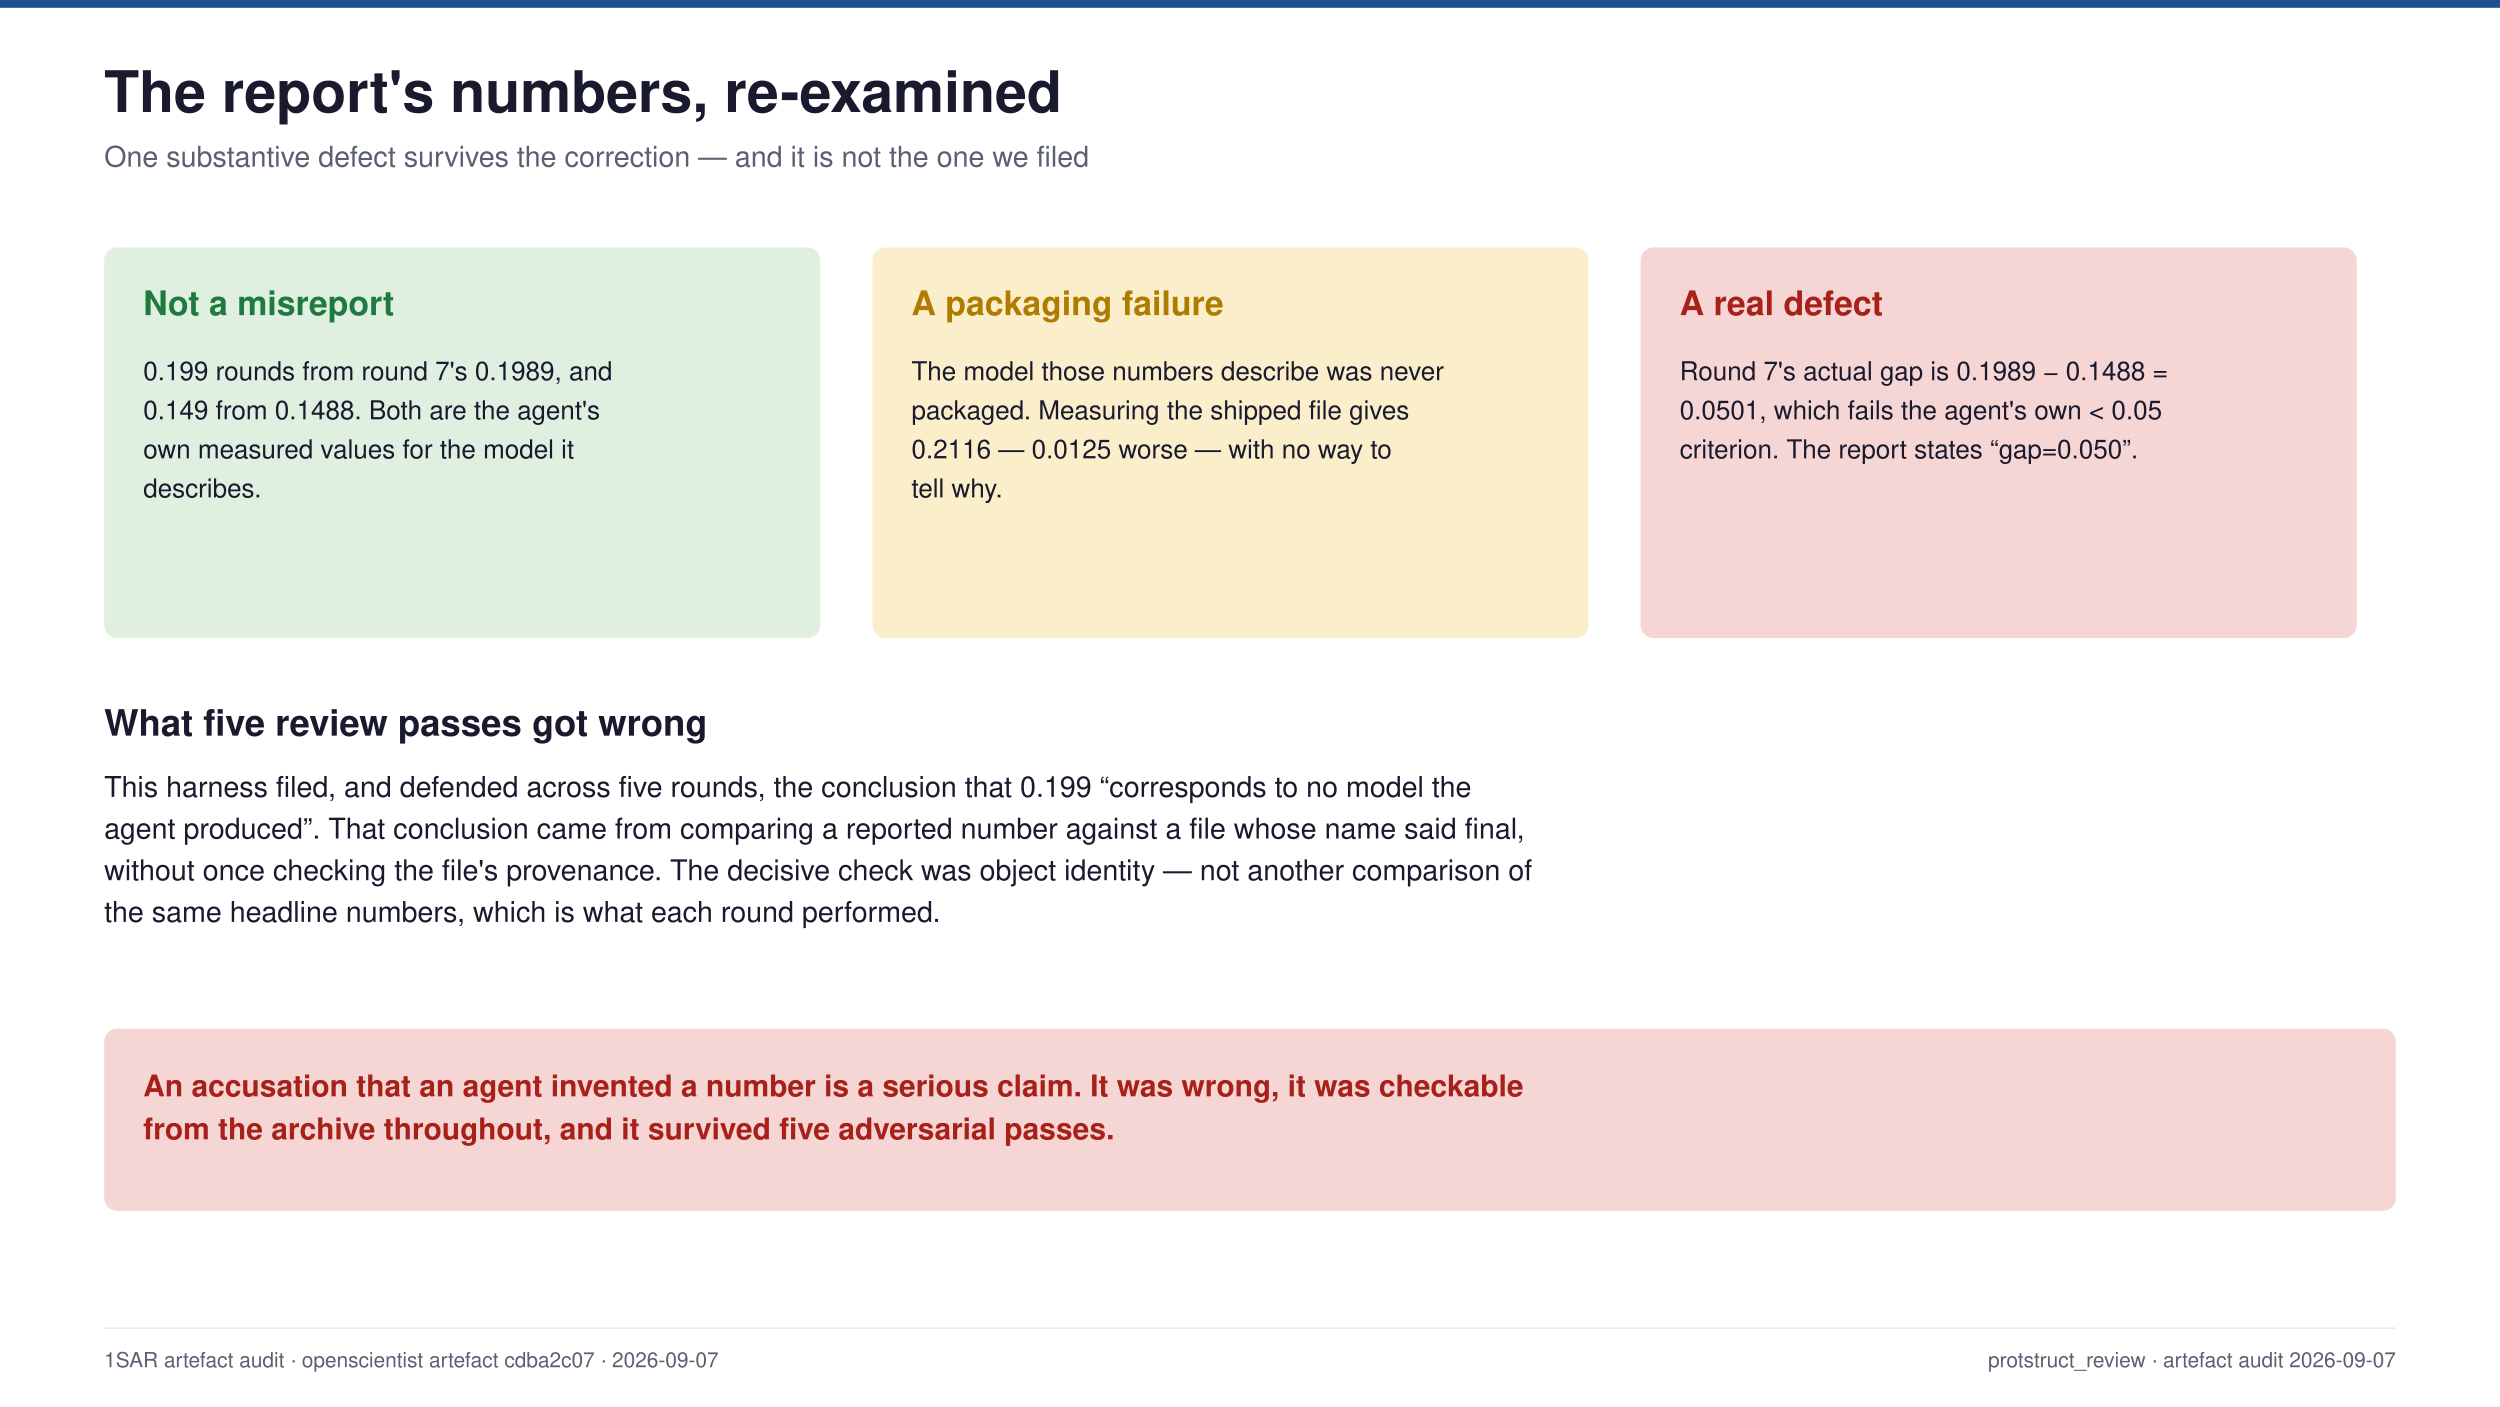
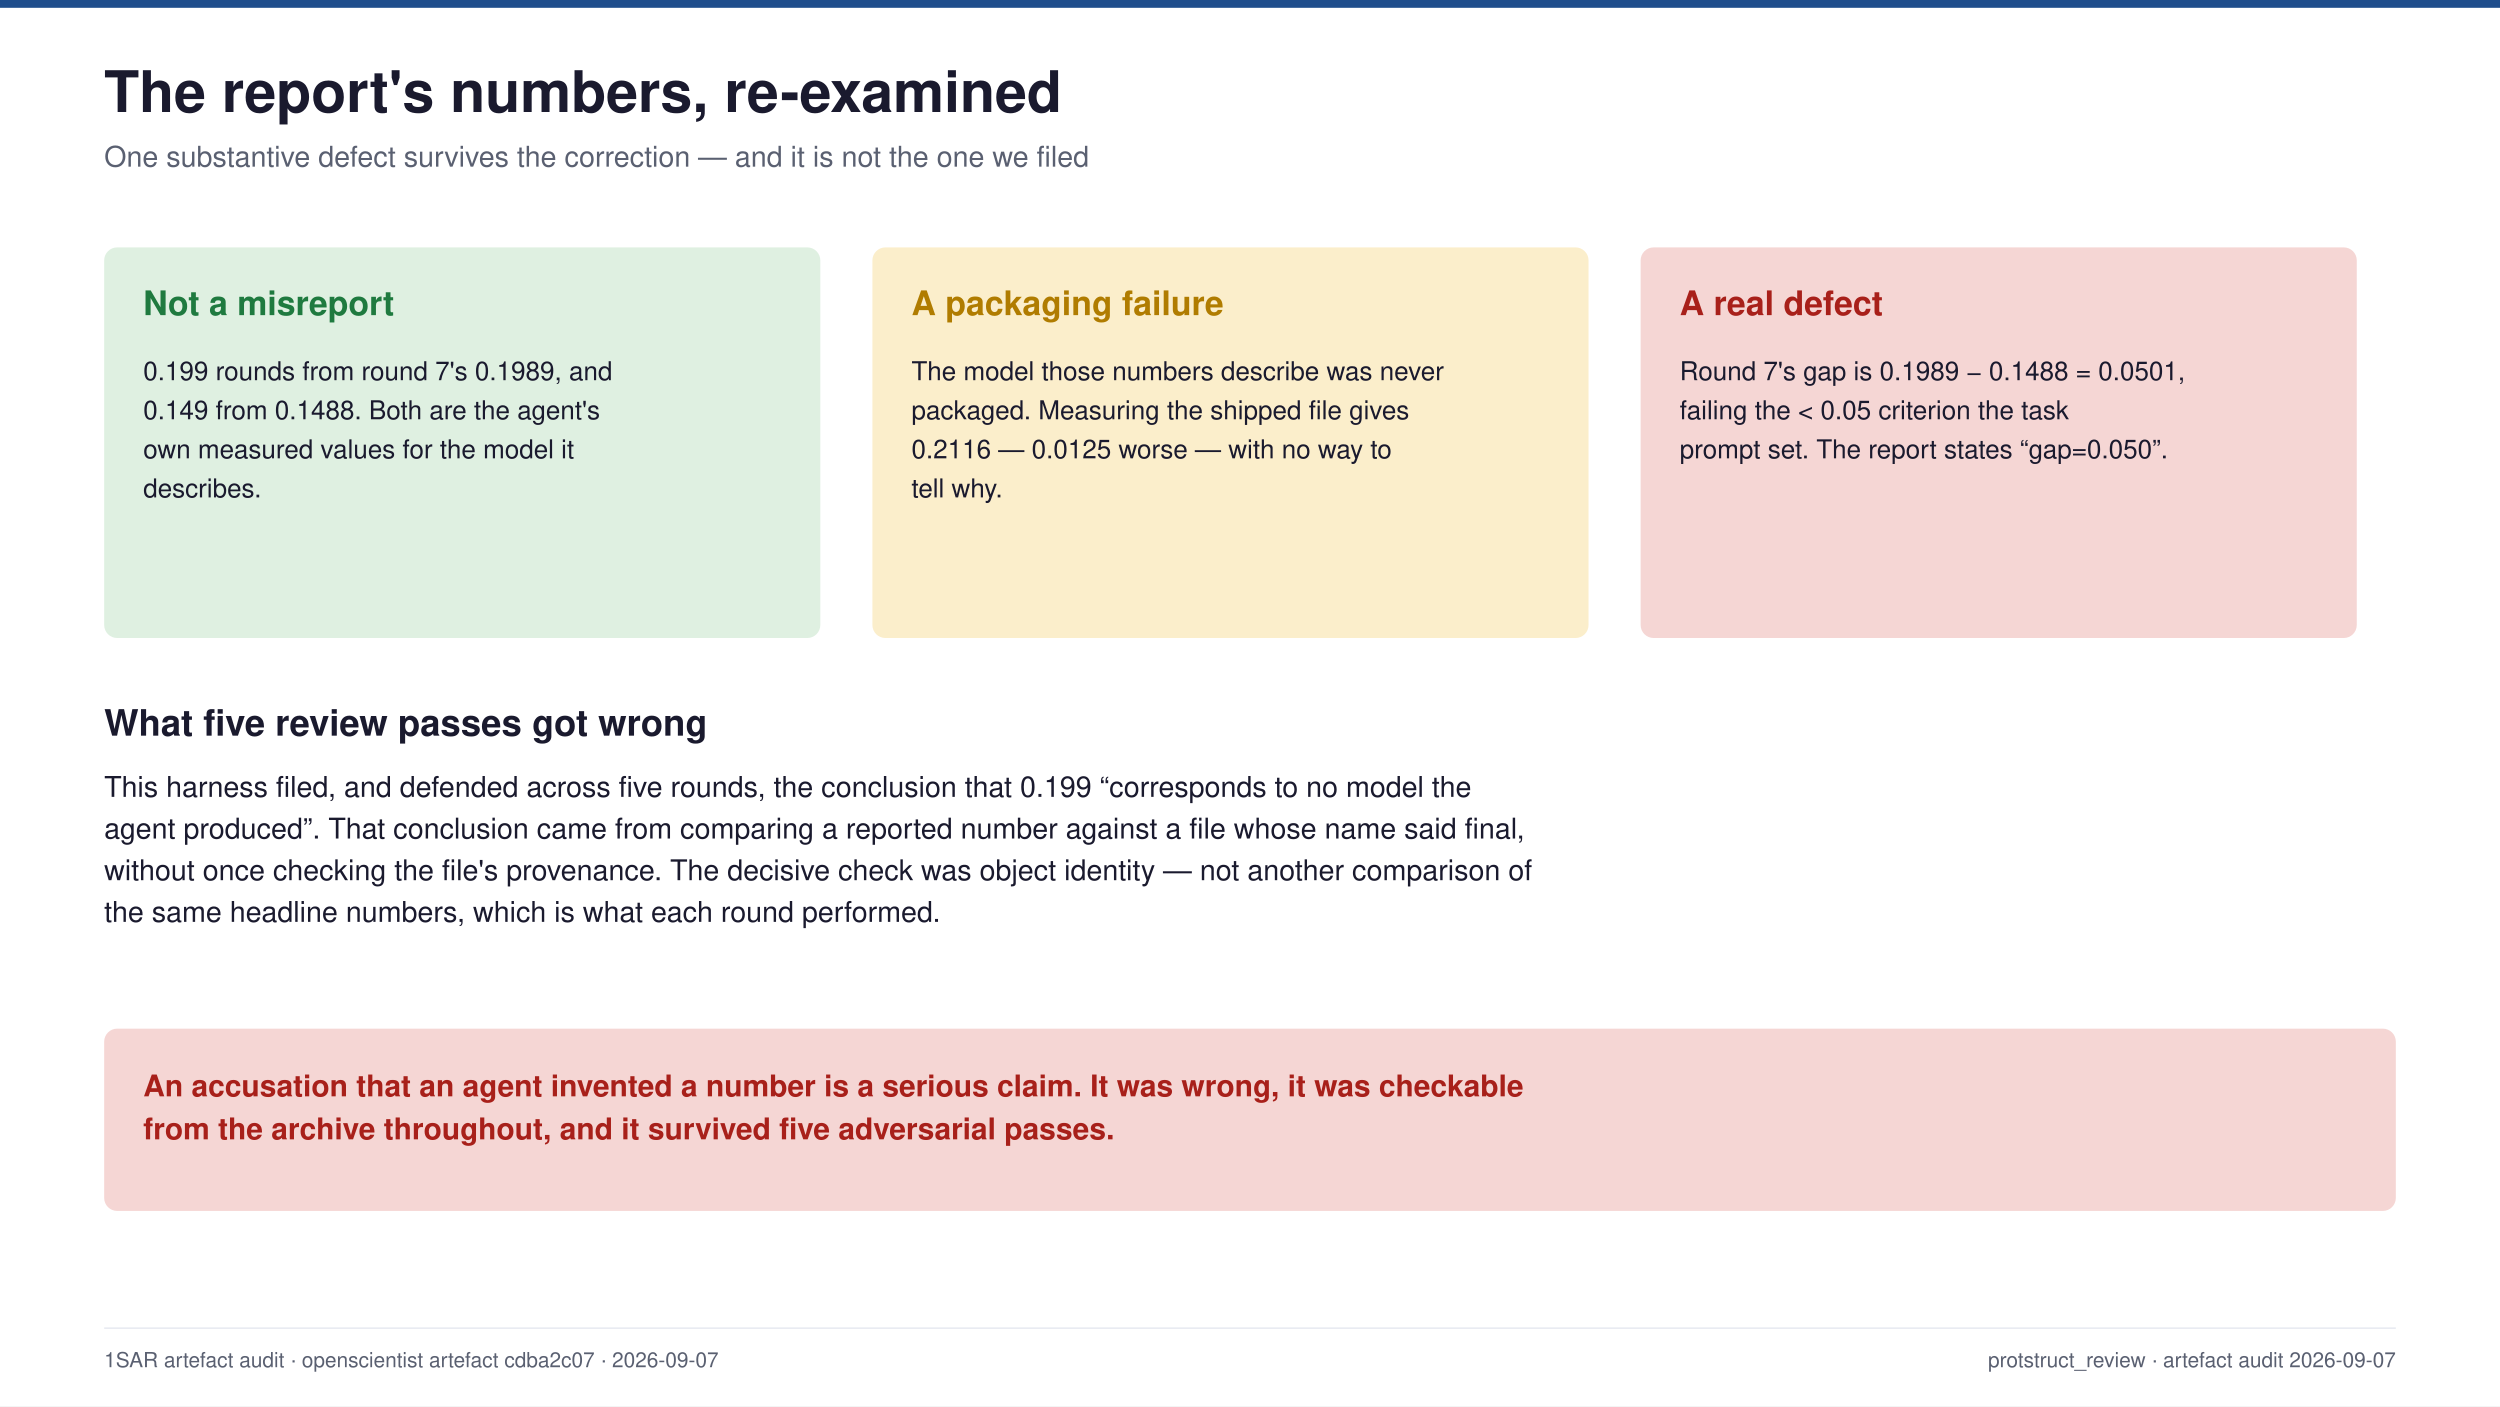
<svg xmlns="http://www.w3.org/2000/svg" width="1920" height="1080" viewBox="0 0 1920 1080" font-family="Helvetica, Arial, sans-serif">
  <rect width="100%" height="100%" fill="#ffffff" />
  <rect x="0" y="0" width="1920" height="6" fill="#1f4e8c" />
  <text x="80" y="86" font-size="44" font-weight="700" fill="#1a1a2e">The report's numbers, re-examined</text>
  <text x="80" y="128" font-size="22" font-weight="400" fill="#5a6071">One substantive defect survives the correction — and it is not the one we filed</text>
  <line x1="80" y1="1020" x2="1840" y2="1020" stroke="#e3e6ee" stroke-width="1" />
  <text x="80" y="1050" font-size="16" fill="#5a6071">1SAR artefact audit · openscientist artefact cdba2c07 · 2026-09-07</text>
  <text x="1840" y="1050" font-size="16" fill="#5a6071" text-anchor="end">protstruct_review · artefact audit 2026-09-07</text>
  <rect x="80" y="190" width="550" height="300" rx="10" ry="10" fill="#dff0e1" />
  <text x="110" y="242" font-size="26" font-weight="700" fill="#1f7a3f">Not a misreport</text>
  <text x="110" y="292" font-size="20" font-weight="400" fill="#1a1a2e">0.199 rounds from round 7's 0.1989, and</text>
  <text x="110" y="322" font-size="20" font-weight="400" fill="#1a1a2e">0.149 from 0.1488. Both are the agent's</text>
  <text x="110" y="352" font-size="20" font-weight="400" fill="#1a1a2e">own measured values for the model it</text>
  <text x="110" y="382" font-size="20" font-weight="400" fill="#1a1a2e">describes.</text>
  <rect x="670" y="190" width="550" height="300" rx="10" ry="10" fill="#fbeecb" />
  <text x="700" y="242" font-size="26" font-weight="700" fill="#b07c00">A packaging failure</text>
  <text x="700" y="292" font-size="20" font-weight="400" fill="#1a1a2e">The model those numbers describe was never</text>
  <text x="700" y="322" font-size="20" font-weight="400" fill="#1a1a2e">packaged. Measuring the shipped file gives</text>
  <text x="700" y="352" font-size="20" font-weight="400" fill="#1a1a2e">0.2116 — 0.0125 worse — with no way to</text>
  <text x="700" y="382" font-size="20" font-weight="400" fill="#1a1a2e">tell why.</text>
  <rect x="1260" y="190" width="550" height="300" rx="10" ry="10" fill="#f5d6d4" />
  <text x="1290" y="242" font-size="26" font-weight="700" fill="#a8201a">A real defect</text>
-   <text x="1290" y="292" font-size="20" font-weight="400" fill="#1a1a2e">Round 7's actual gap is 0.1989 − 0.1488 =</text>
-   <text x="1290" y="322" font-size="20" font-weight="400" fill="#1a1a2e">0.0501, which fails the agent's own &lt; 0.05</text>
-   <text x="1290" y="352" font-size="20" font-weight="400" fill="#1a1a2e">criterion. The report states “gap=0.050”.</text>
+   <text x="1290" y="292" font-size="20" font-weight="400" fill="#1a1a2e">Round 7's gap is 0.1989 − 0.1488 = 0.0501,</text>
+   <text x="1290" y="322" font-size="20" font-weight="400" fill="#1a1a2e">failing the &lt; 0.05 criterion the task</text>
+   <text x="1290" y="352" font-size="20" font-weight="400" fill="#1a1a2e">prompt set. The report states “gap=0.050”.</text>
  <text x="80" y="565" font-size="28" font-weight="700" fill="#1a1a2e">What five review passes got wrong</text>
  <text x="80" y="612" font-size="22" font-weight="400" fill="#1a1a2e">This harness filed, and defended across five rounds, the conclusion that 0.199 “corresponds to no model the</text>
  <text x="80" y="644" font-size="22" font-weight="400" fill="#1a1a2e">agent produced”. That conclusion came from comparing a reported number against a file whose name said final,</text>
  <text x="80" y="676" font-size="22" font-weight="400" fill="#1a1a2e">without once checking the file's provenance. The decisive check was object identity — not another comparison of</text>
  <text x="80" y="708" font-size="22" font-weight="400" fill="#1a1a2e">the same headline numbers, which is what each round performed.</text>
  <rect x="80" y="790" width="1760" height="140" rx="10" ry="10" fill="#f5d6d4" />
  <text x="110" y="842" font-size="23" font-weight="700" fill="#a8201a">An accusation that an agent invented a number is a serious claim. It was wrong, it was checkable</text>
  <text x="110" y="875" font-size="23" font-weight="700" fill="#a8201a">from the archive throughout, and it survived five adversarial passes.</text>
</svg>
